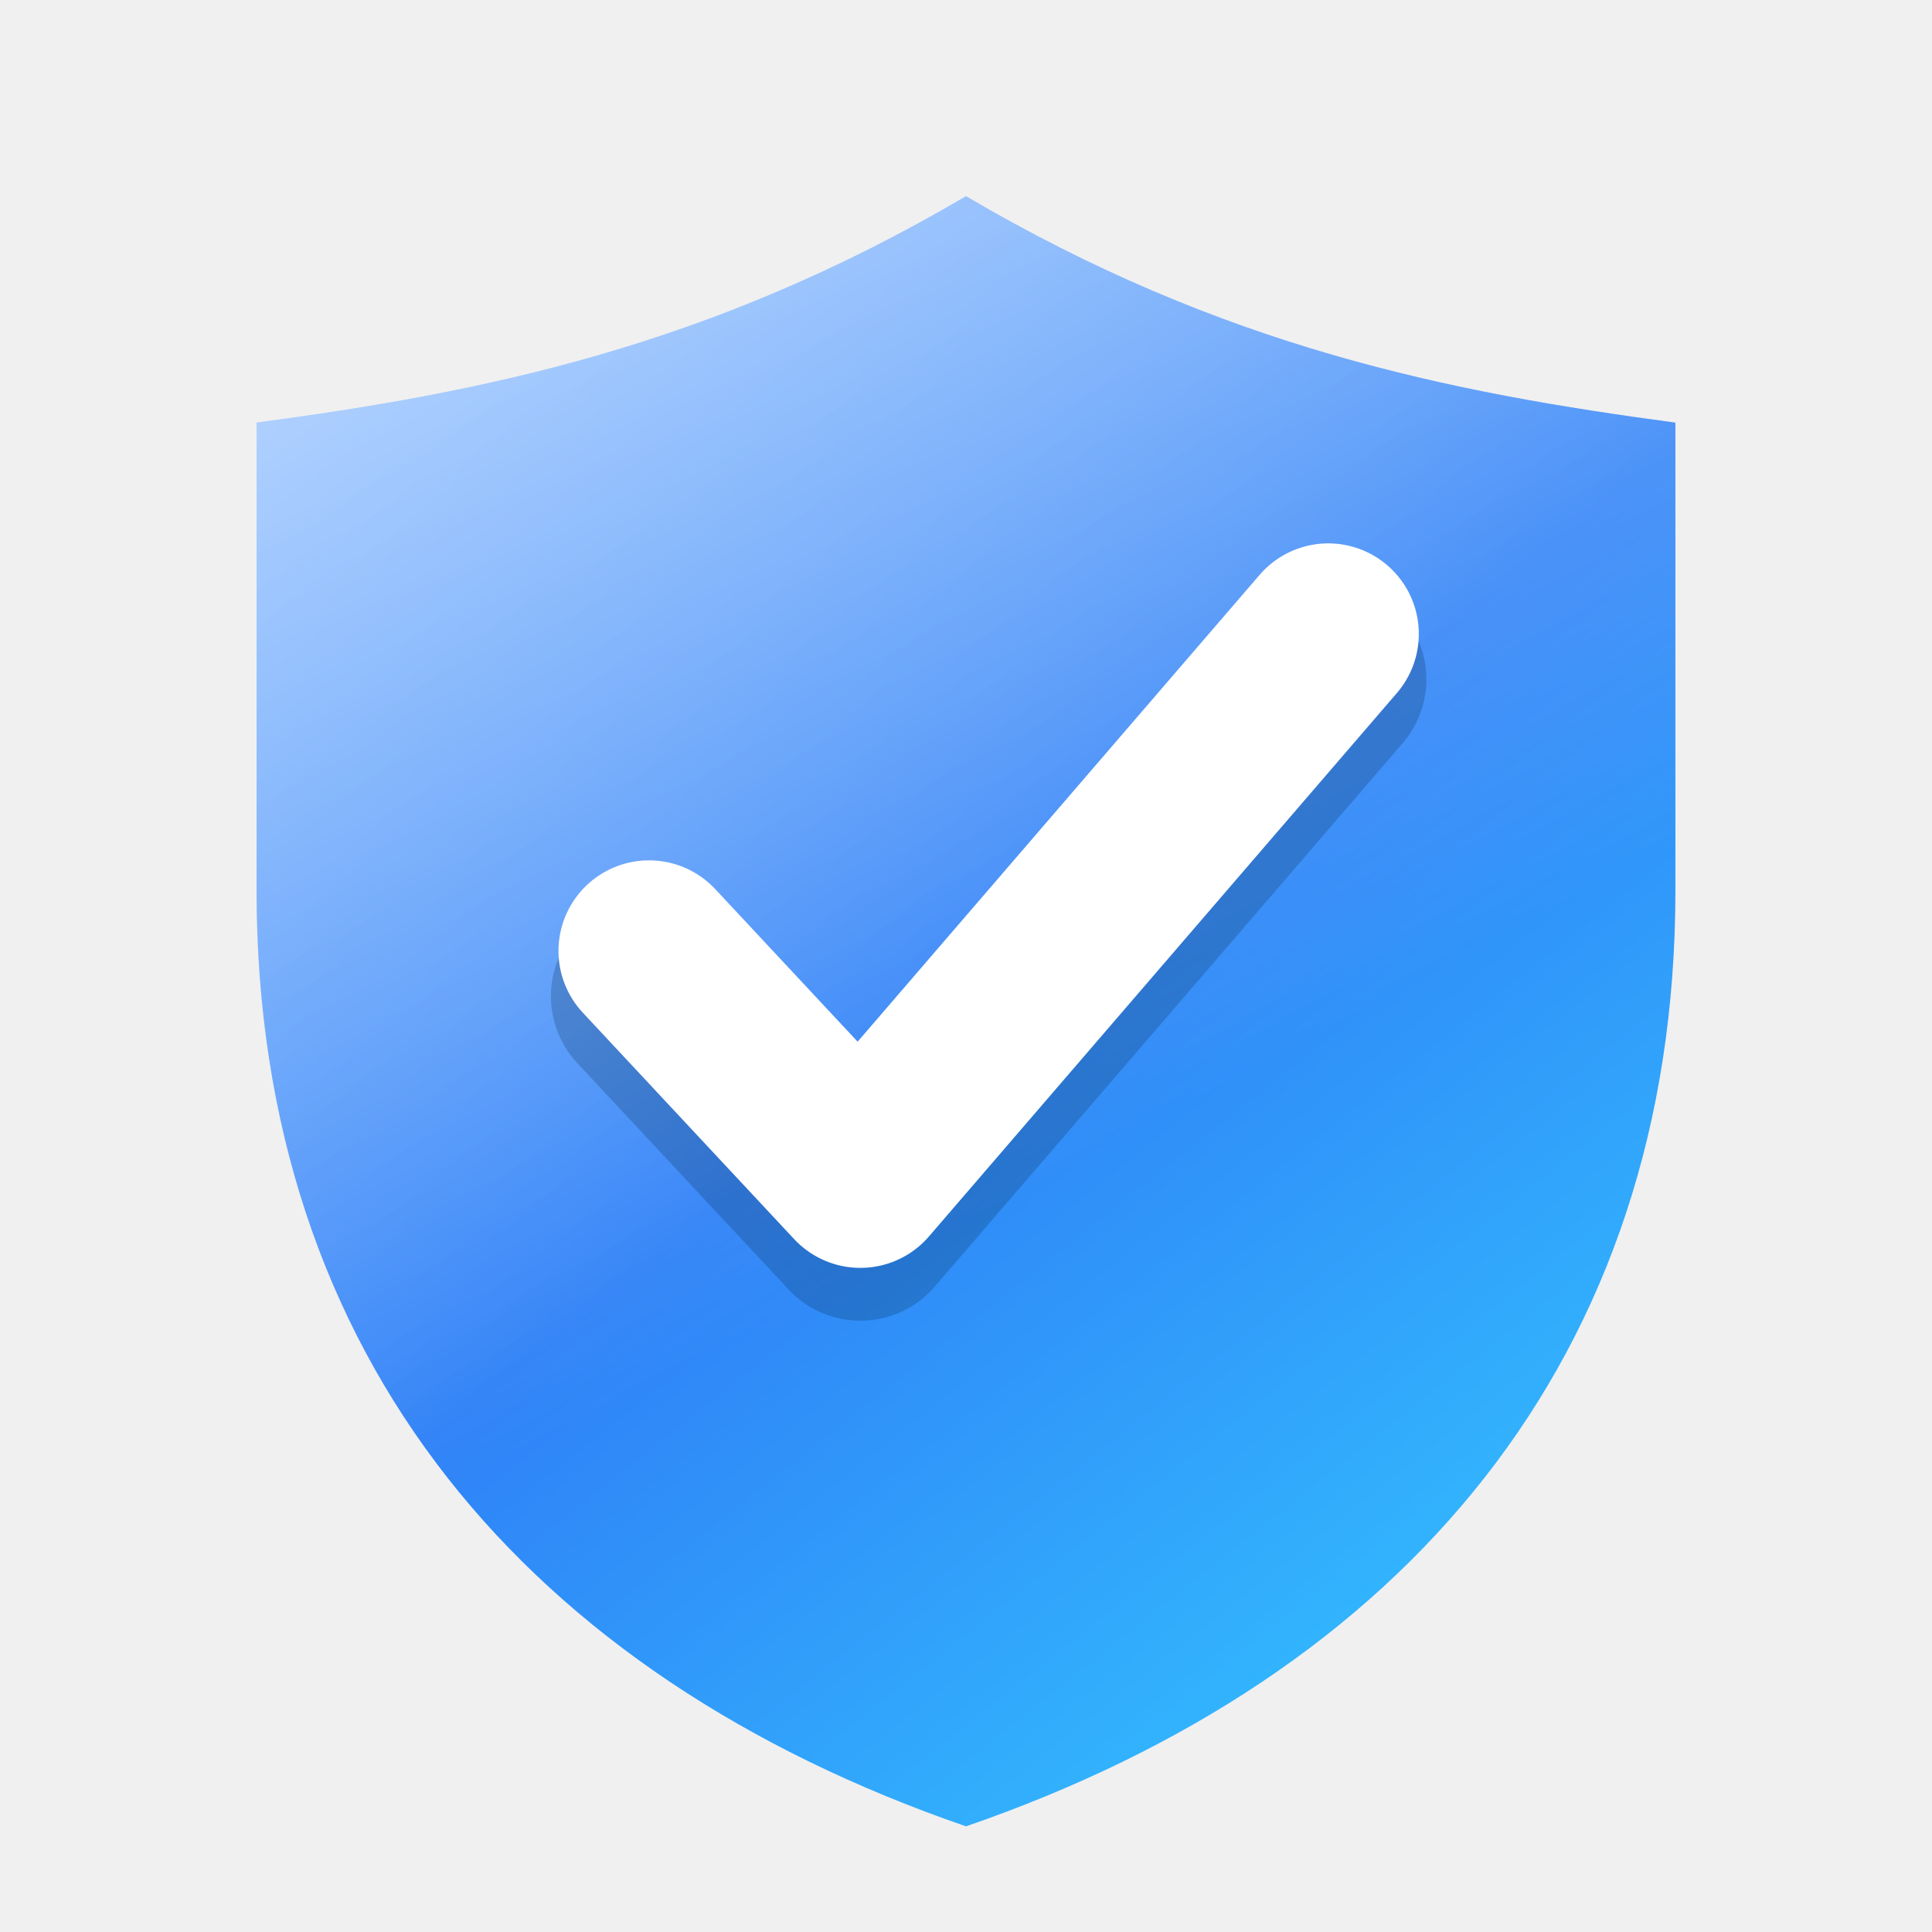
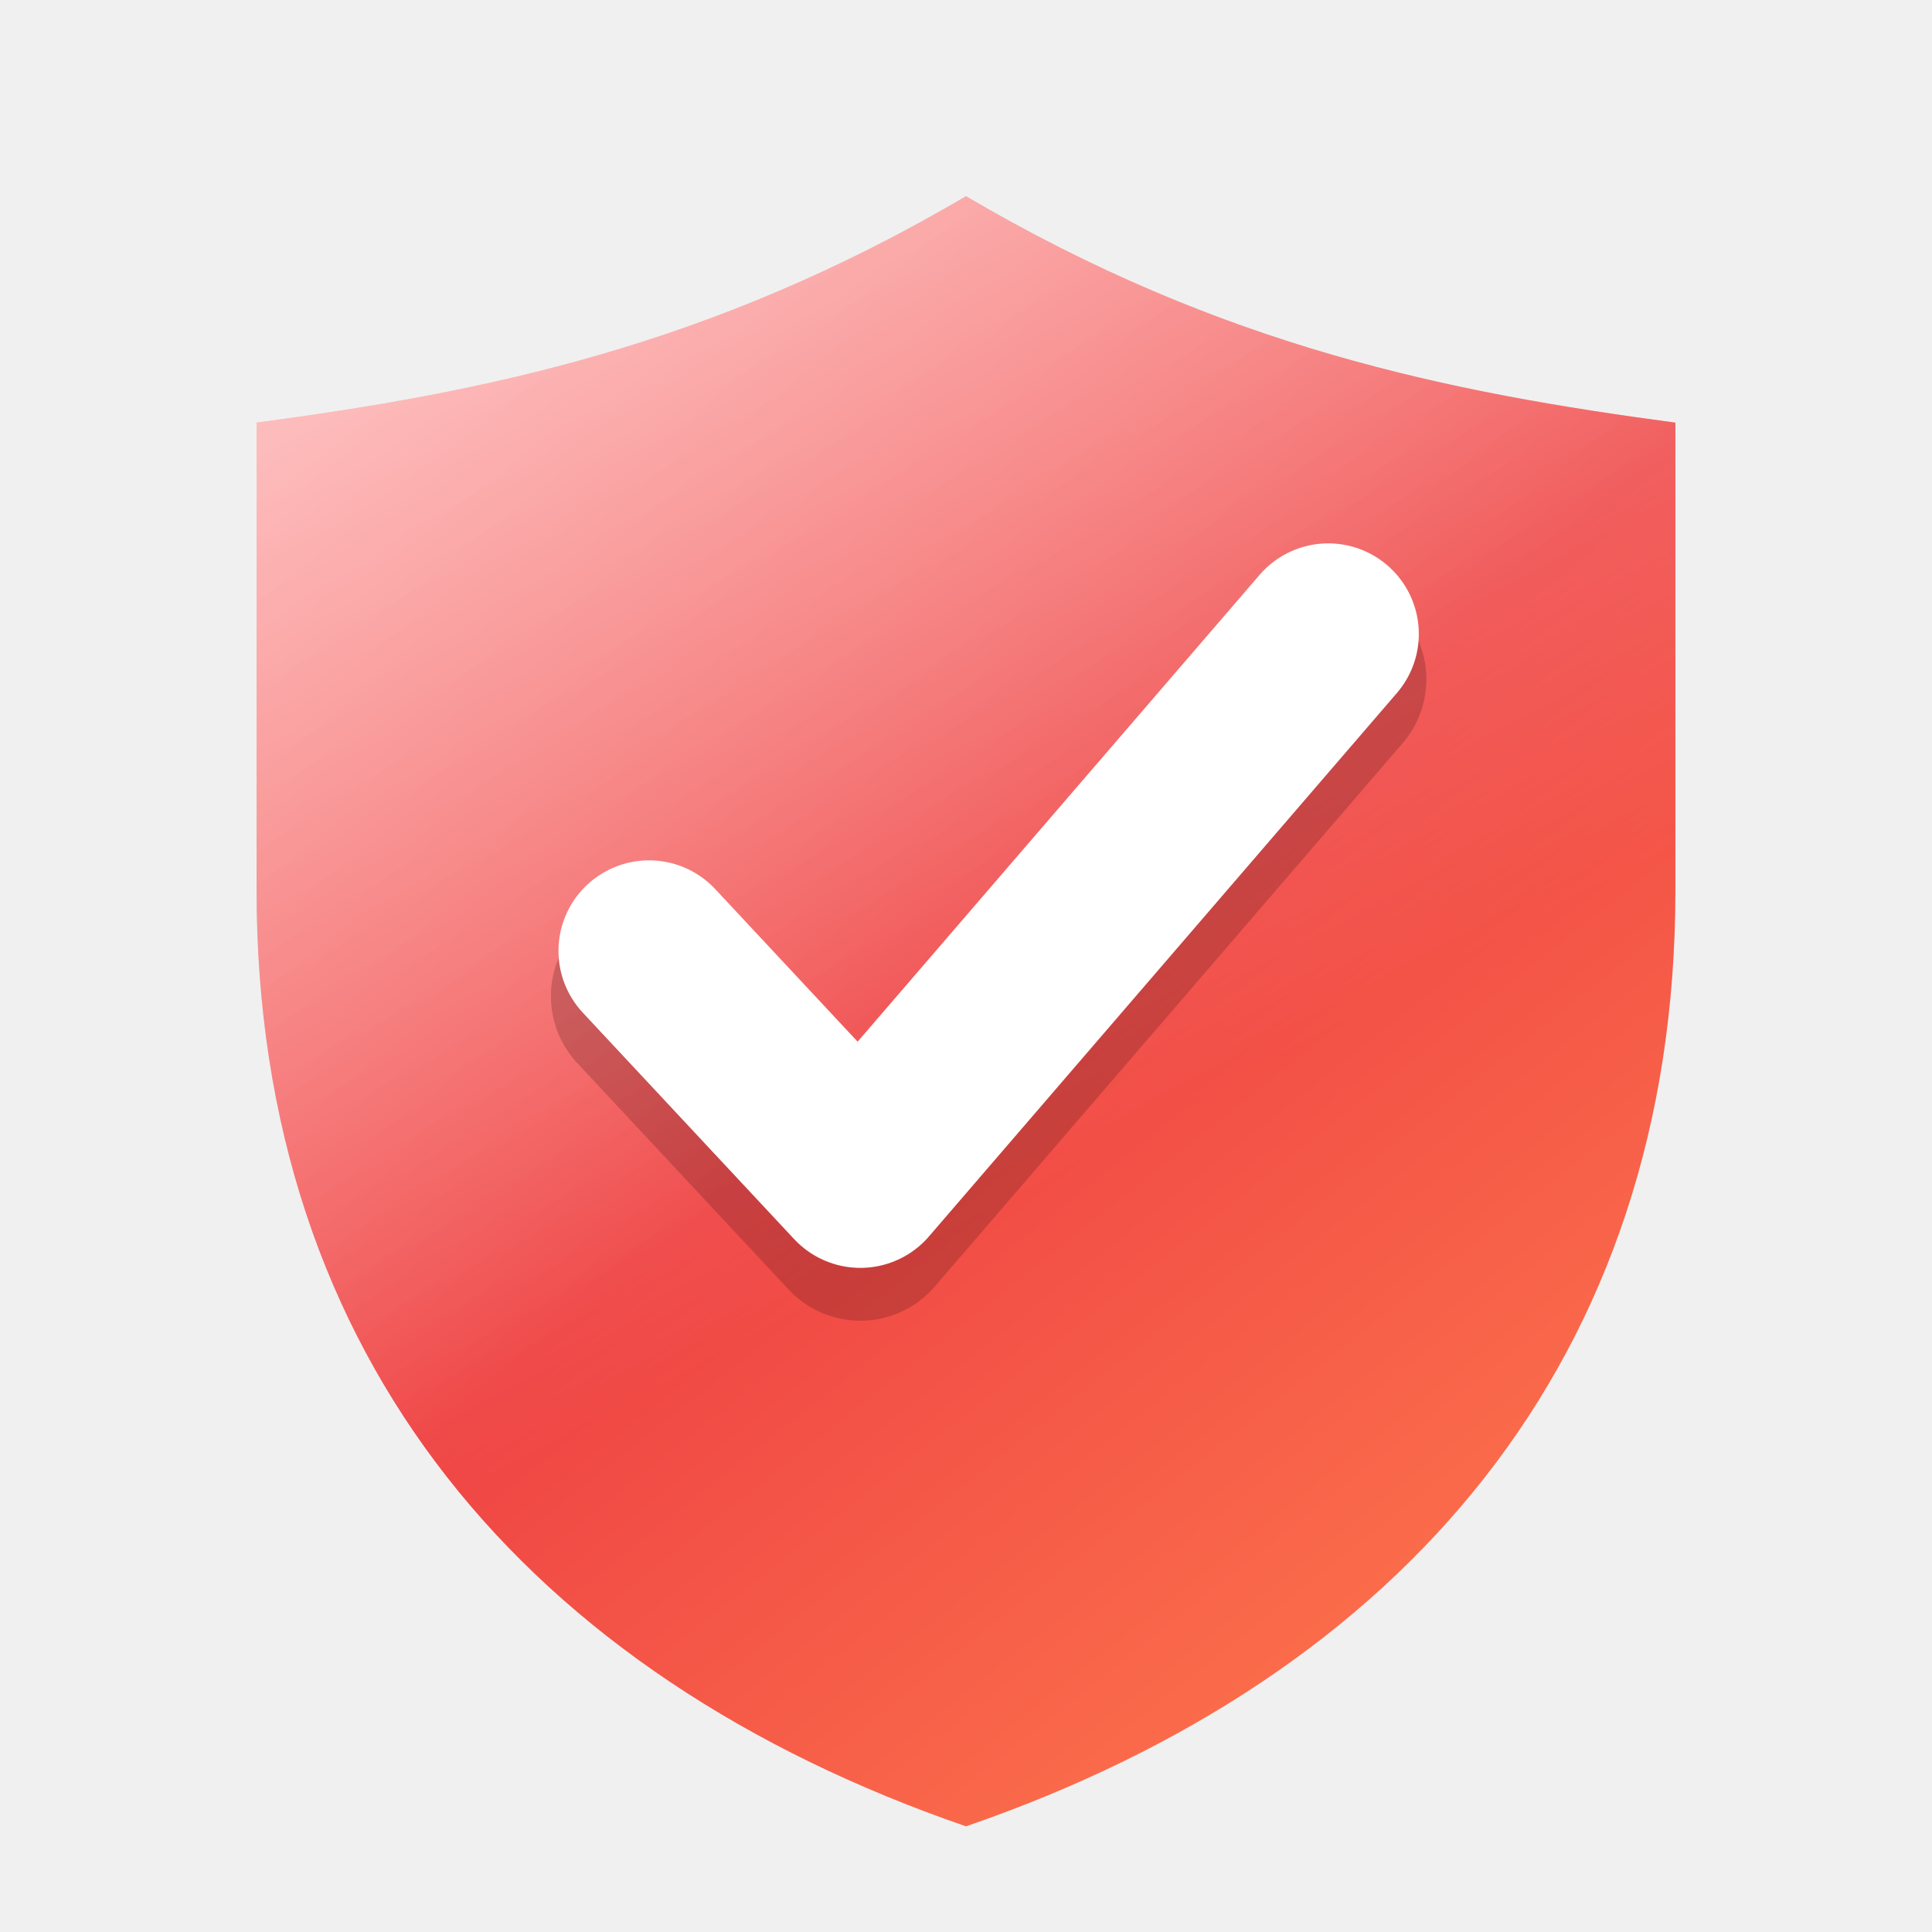
<svg xmlns="http://www.w3.org/2000/svg" viewBox="0 0 128 128" fill="none">
  <defs>
    <linearGradient id="shield" x1="20" y1="12" x2="104" y2="118" gradientUnits="userSpaceOnUse">
-       <stop stop-color="#7db4ff" />
-       <stop offset=".52" stop-color="#2f81f7" />
-       <stop offset="1" stop-color="#33c6ff" />
+       <stop stop-color="#ff9a9a" />
+       <stop offset=".52" stop-color="#ef4444" />
+       <stop offset="1" stop-color="#ff7a4d" />
    </linearGradient>
    <linearGradient id="gloss" x1="38" y1="18" x2="70" y2="78" gradientUnits="userSpaceOnUse">
      <stop stop-color="#ffffff" stop-opacity=".42" />
      <stop offset="1" stop-color="#ffffff" stop-opacity="0" />
    </linearGradient>
  </defs>
  <path fill="url(#shield)" d="M64 13c17 10 32 13 47 15v31c0 31-18 52-47 62-29-10-47-31-47-62V28c15-2 30-5 47-15Z" />
  <path fill="url(#gloss)" d="M64 13c17 10 32 13 47 15v31c0 31-18 52-47 62-29-10-47-31-47-62V28c15-2 30-5 47-15Z" />
-   <path fill="none" stroke="#04223b" stroke-opacity=".22" stroke-linecap="round" stroke-linejoin="round" stroke-width="13" d="m43 66 14 15 31-36" />
+   <path fill="none" stroke="#3a0d0f" stroke-opacity=".22" stroke-linecap="round" stroke-linejoin="round" stroke-width="13" d="m43 66 14 15 31-36" />
  <path fill="none" stroke="#ffffff" stroke-linecap="round" stroke-linejoin="round" stroke-width="12" d="m43 63 14 15 31-36" />
</svg>
